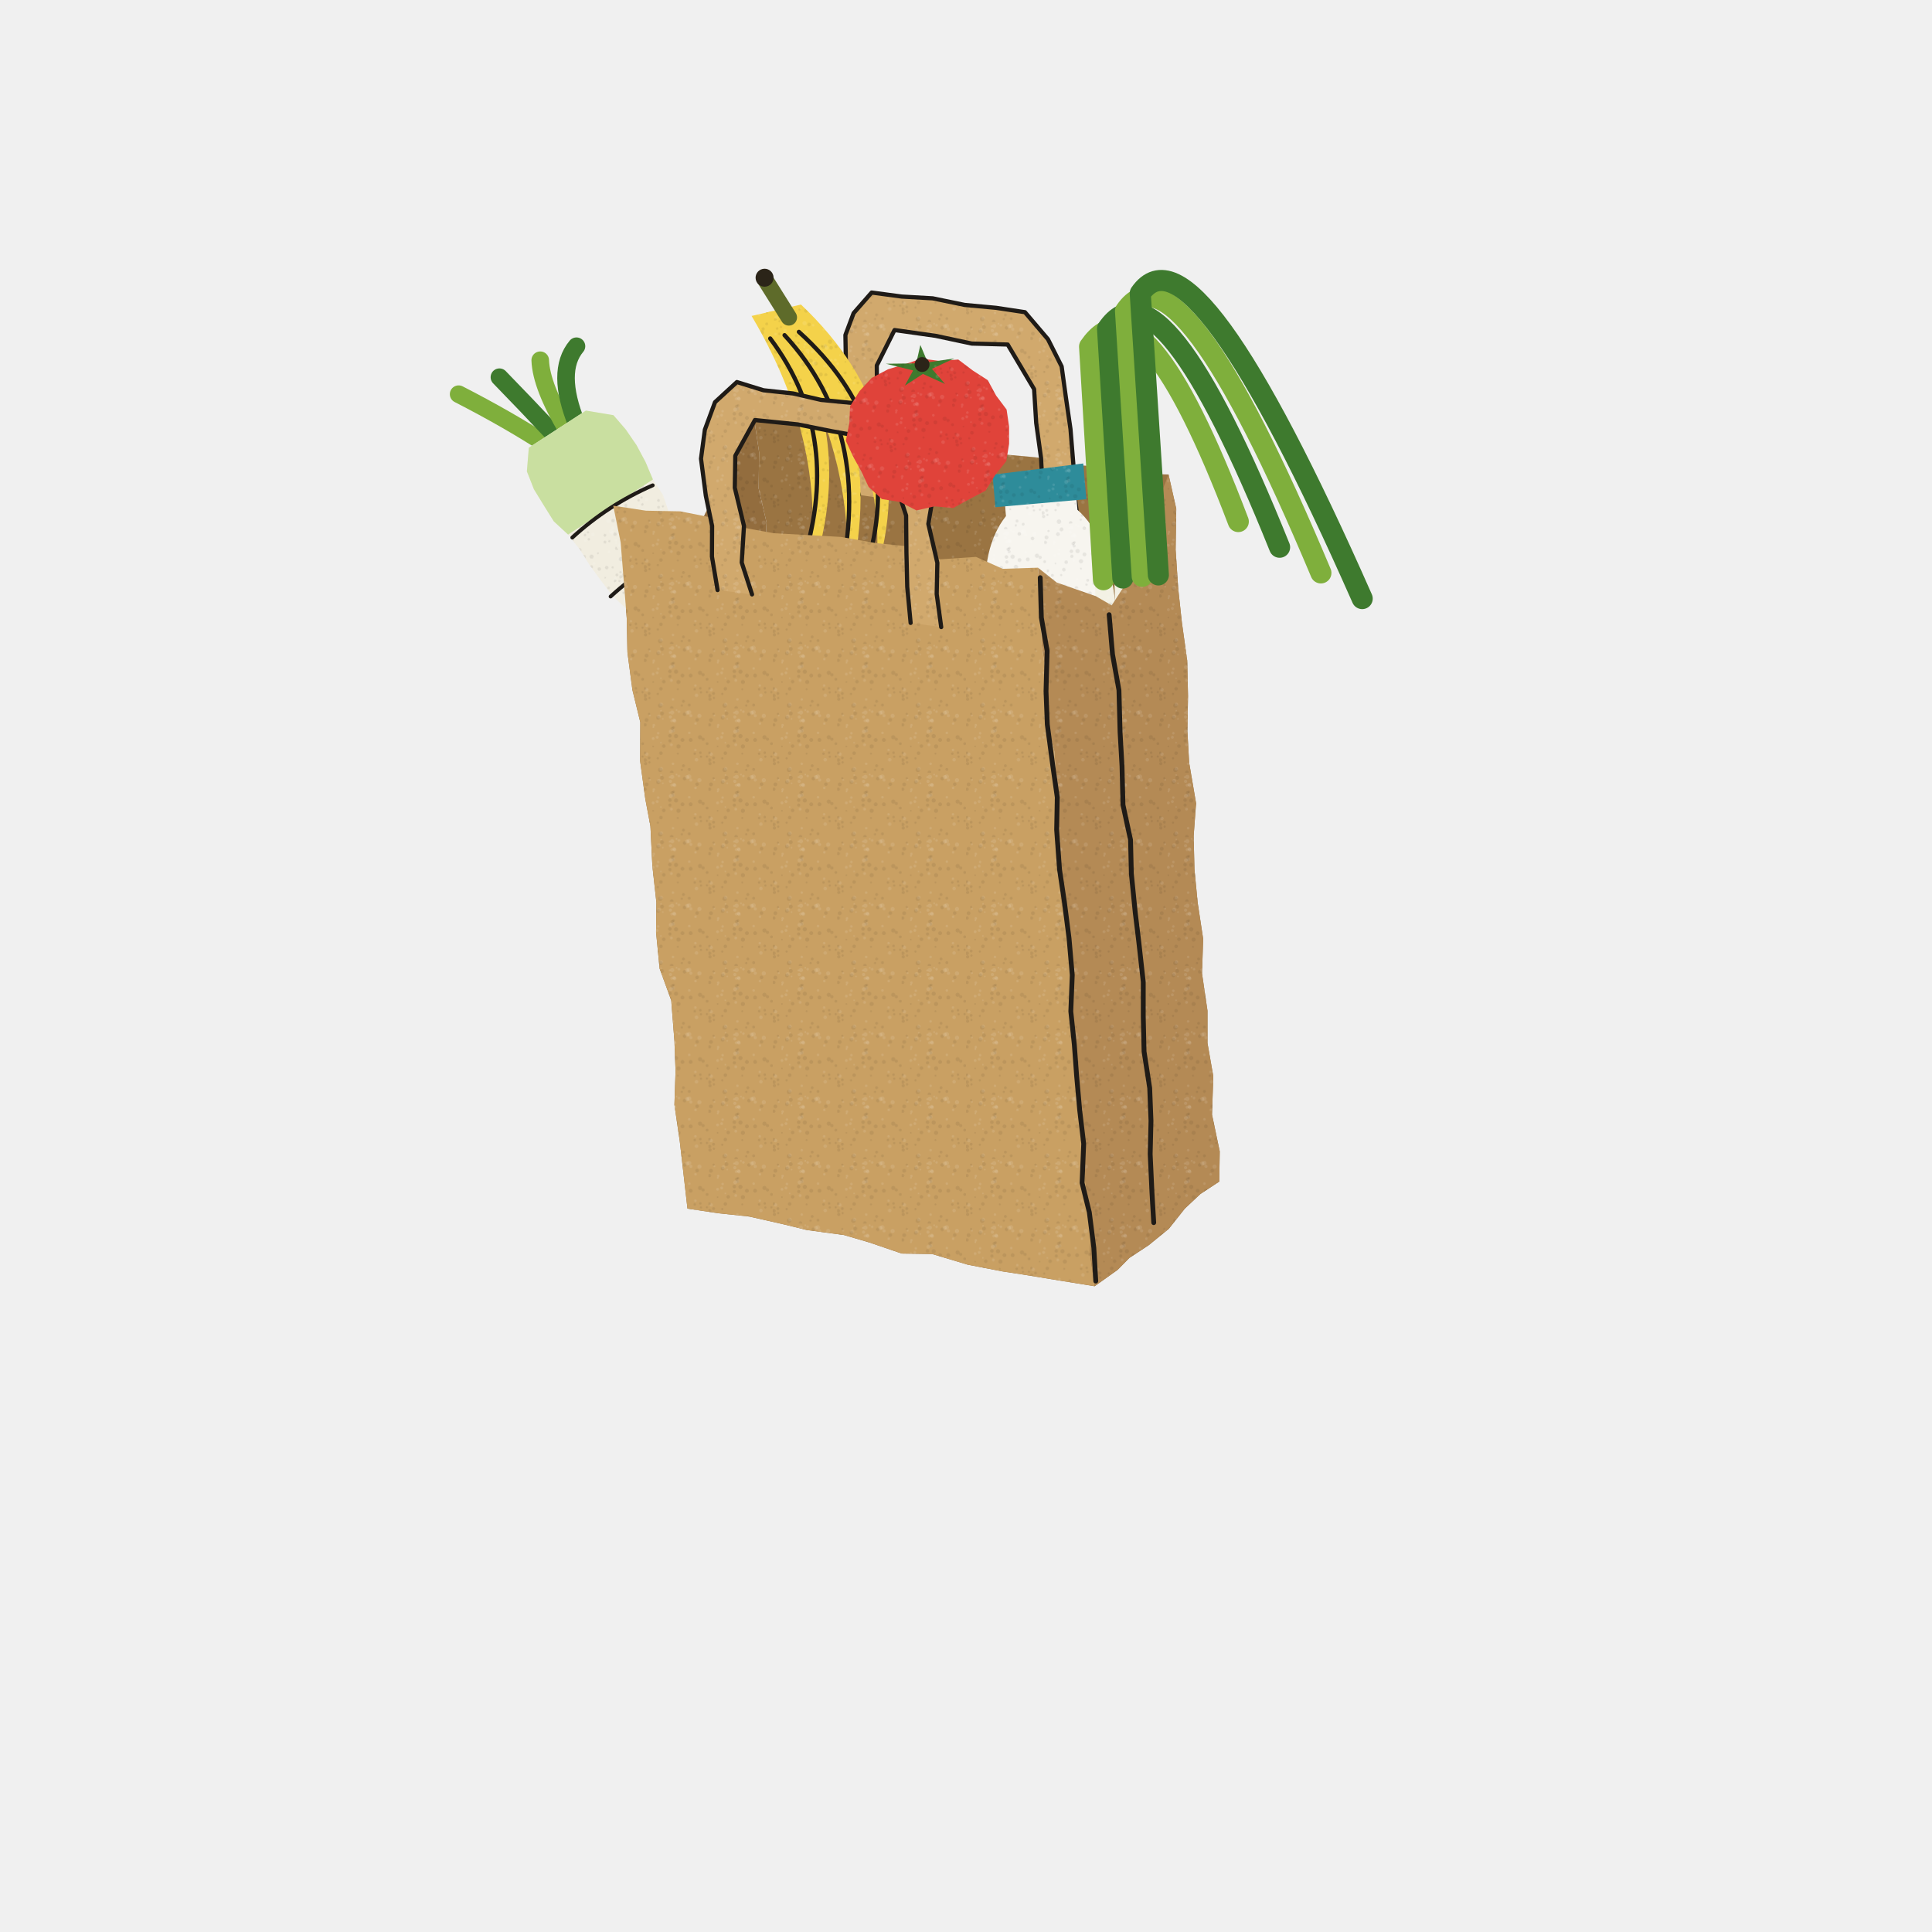
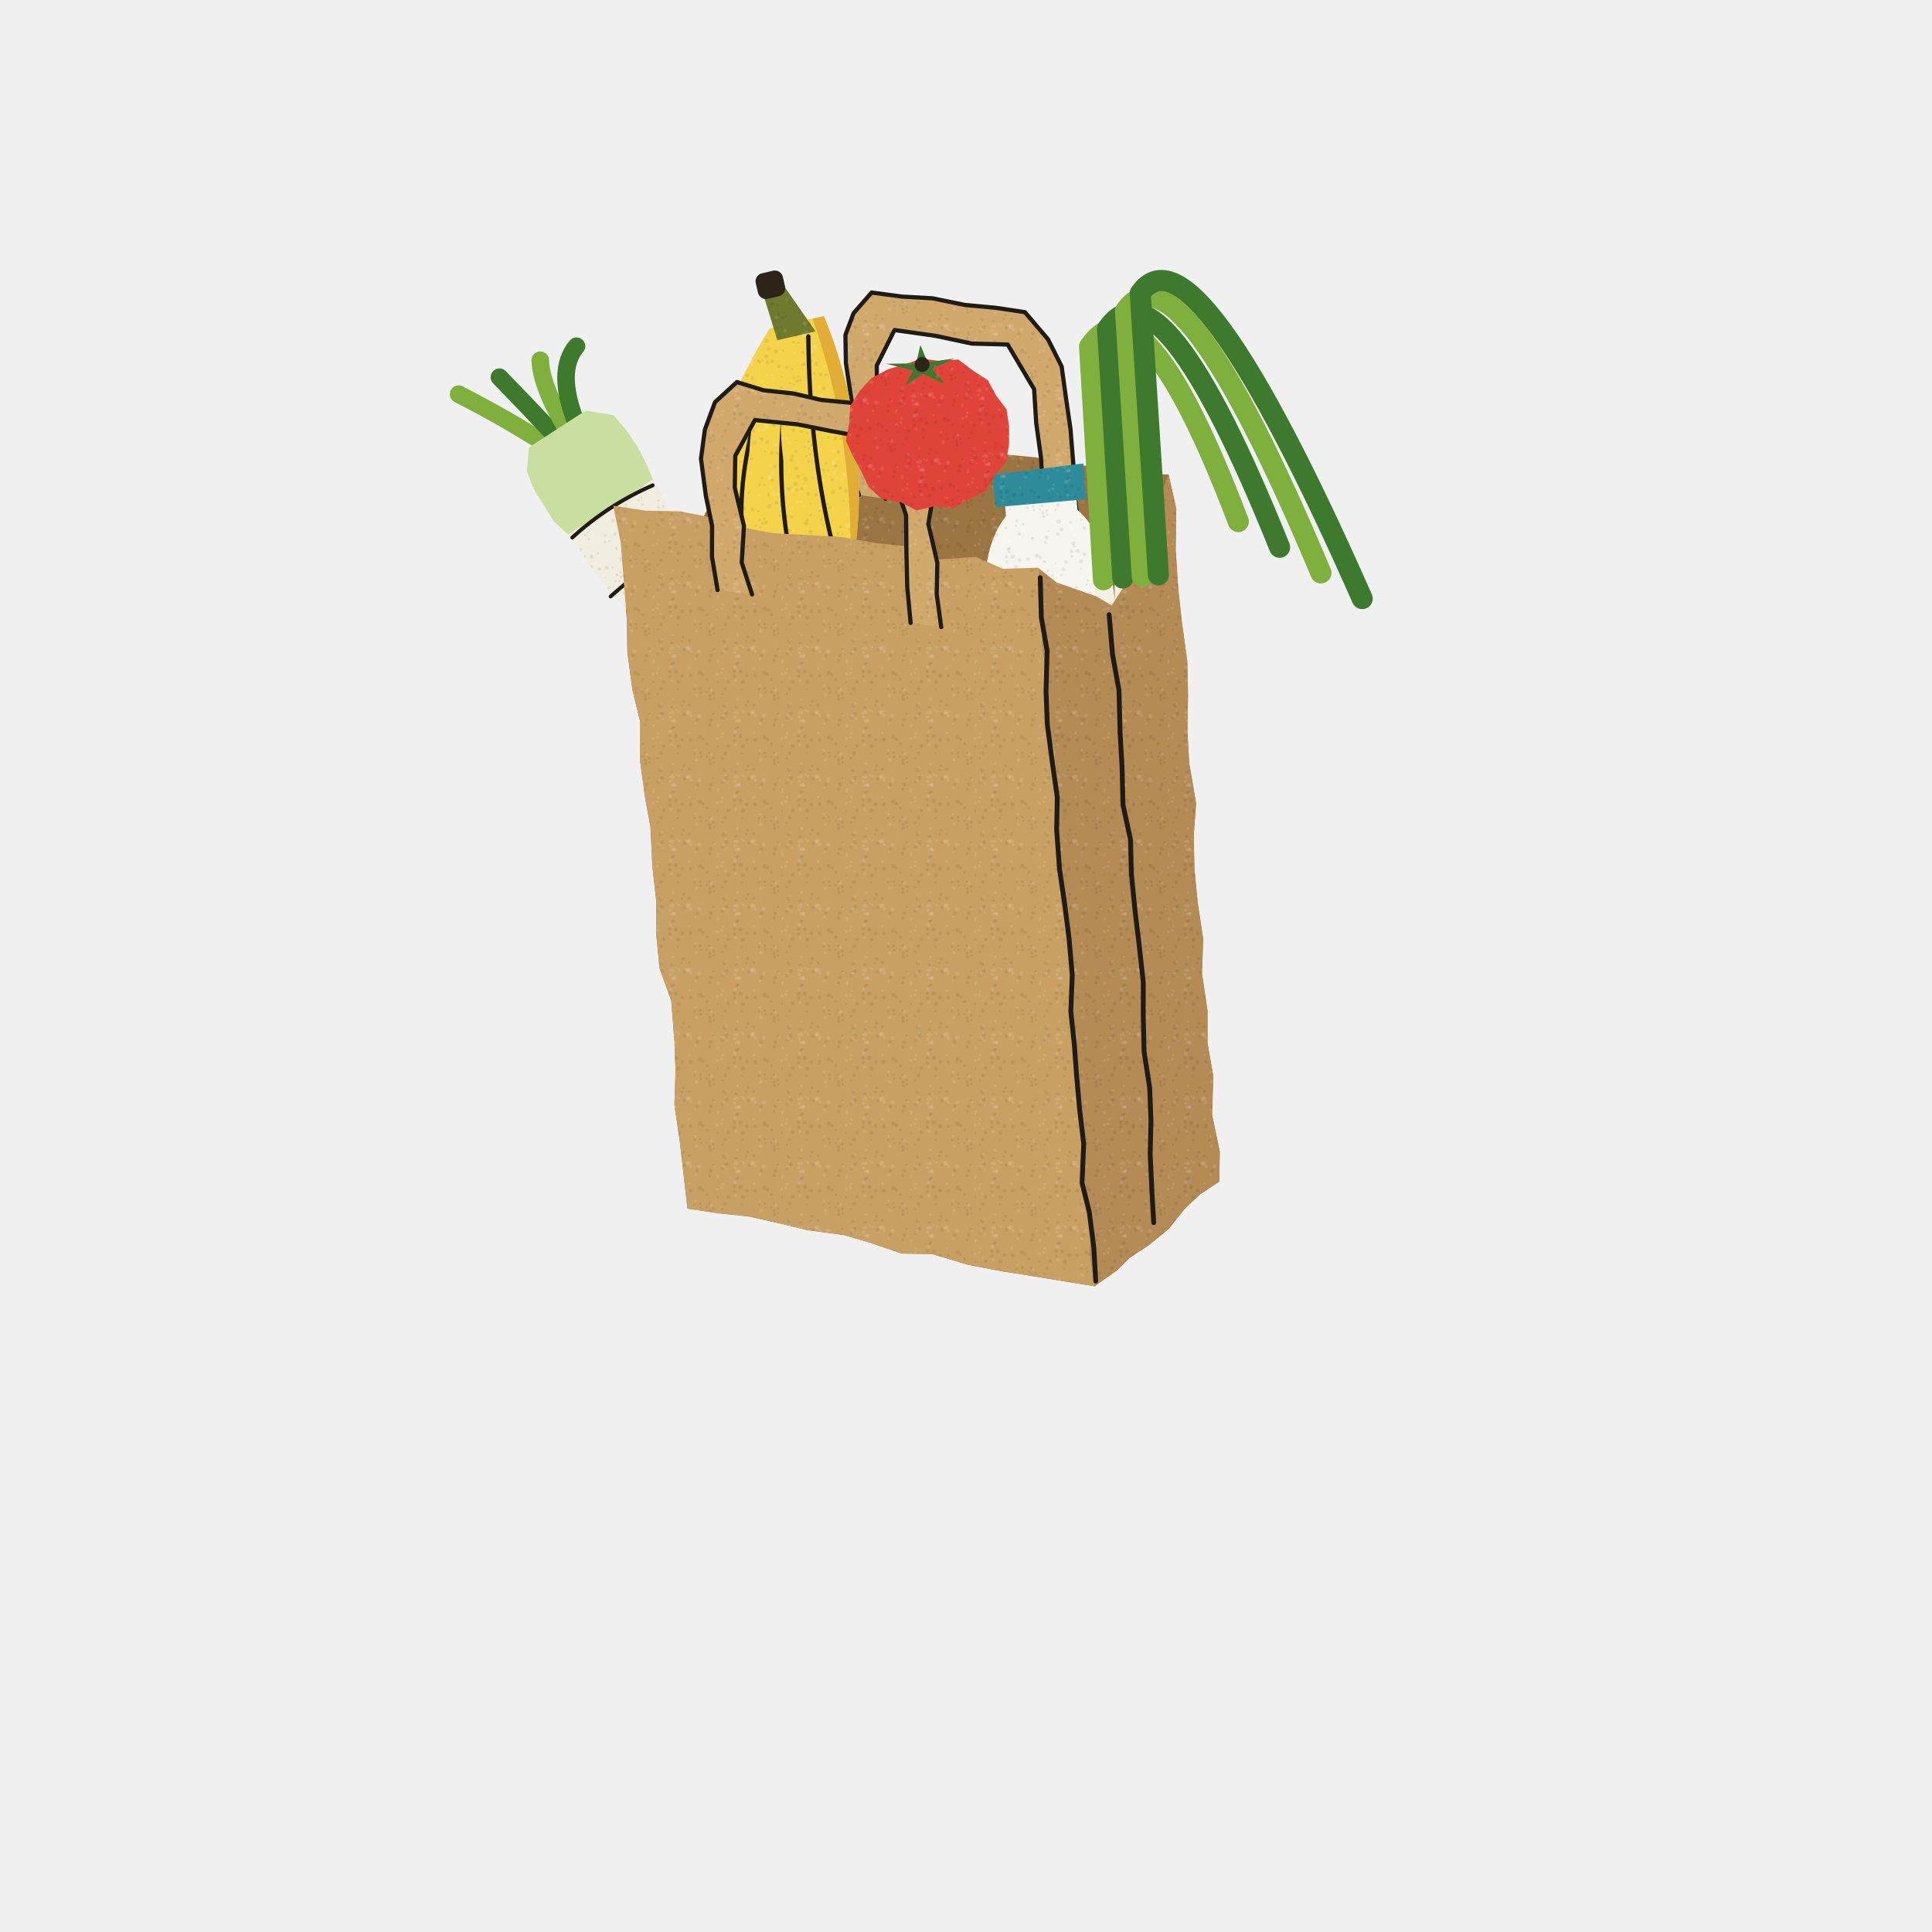
<svg xmlns="http://www.w3.org/2000/svg" width="1200" height="1200" viewBox="0 0 1200 1200">
  <defs>
    <pattern id="grain" width="40" height="40" patternUnits="userSpaceOnUse">
      <circle cx="23.5" cy="38.2" r="0.7" fill="#000" opacity="0.07" />
      <circle cx="28" cy="2.4" r="1.4" fill="#fff" opacity="0.1" />
      <circle cx="39.2" cy="21.9" r="0.9" fill="#000" opacity="0.07" />
      <circle cx="11.7" cy="6.5" r="0.5" fill="#fff" opacity="0.1" />
      <circle cx="33" cy="7.1" r="1.1" fill="#000" opacity="0.07" />
      <circle cx="16.1" cy="20.1" r="1" fill="#000" opacity="0.07" />
      <circle cx="29" cy="19.6" r="1.2" fill="#000" opacity="0.07" />
      <circle cx="24.5" cy="35.6" r="0.9" fill="#000" opacity="0.07" />
      <circle cx="10.7" cy="37.5" r="1.1" fill="#fff" opacity="0.1" />
      <circle cx="21.4" cy="23.6" r="1.3" fill="#000" opacity="0.07" />
      <circle cx="17.2" cy="39.7" r="1.1" fill="#000" opacity="0.07" />
      <circle cx="32" cy="9.4" r="0.8" fill="#fff" opacity="0.1" />
      <circle cx="0.7" cy="32.1" r="1.1" fill="#000" opacity="0.07" />
      <circle cx="1.7" cy="28.4" r="1.1" fill="#fff" opacity="0.1" />
      <circle cx="21.7" cy="2" r="0.8" fill="#fff" opacity="0.1" />
      <circle cx="39.1" cy="29.9" r="0.7" fill="#000" opacity="0.07" />
      <circle cx="3.7" cy="4.4" r="0.6" fill="#fff" opacity="0.1" />
      <circle cx="1" cy="34.3" r="1" fill="#000" opacity="0.07" />
      <circle cx="5.7" cy="23.6" r="0.5" fill="#000" opacity="0.07" />
      <circle cx="34.4" cy="4.6" r="1.3" fill="#fff" opacity="0.1" />
      <circle cx="12.3" cy="23.4" r="1.1" fill="#000" opacity="0.07" />
      <circle cx="23.9" cy="19.6" r="1.2" fill="#000" opacity="0.07" />
      <circle cx="10.5" cy="27.8" r="1.1" fill="#000" opacity="0.07" />
      <circle cx="1.6" cy="7.2" r="1.2" fill="#000" opacity="0.07" />
      <circle cx="26.8" cy="2.7" r="1.3" fill="#fff" opacity="0.1" />
      <circle cx="15.9" cy="2.7" r="0.6" fill="#fff" opacity="0.1" />
      <circle cx="34.8" cy="17.9" r="1.3" fill="#000" opacity="0.07" />
      <circle cx="0.7" cy="10.2" r="1" fill="#000" opacity="0.07" />
      <circle cx="29.1" cy="4.5" r="1" fill="#fff" opacity="0.1" />
      <circle cx="5.8" cy="11.6" r="0.6" fill="#fff" opacity="0.1" />
      <circle cx="21" cy="28.1" r="0.6" fill="#000" opacity="0.07" />
      <circle cx="3.2" cy="30.7" r="0.9" fill="#000" opacity="0.07" />
      <circle cx="28.1" cy="15.2" r="0.8" fill="#fff" opacity="0.1" />
      <circle cx="10.1" cy="38.2" r="1.4" fill="#000" opacity="0.07" />
      <circle cx="8.8" cy="15.4" r="0.8" fill="#fff" opacity="0.1" />
      <circle cx="17.5" cy="2.5" r="1.3" fill="#fff" opacity="0.1" />
      <circle cx="18" cy="13.9" r="1" fill="#000" opacity="0.07" />
      <circle cx="3.2" cy="3.4" r="0.7" fill="#000" opacity="0.07" />
      <circle cx="9.3" cy="5" r="1.2" fill="#fff" opacity="0.1" />
      <circle cx="18.1" cy="13.8" r="1.1" fill="#fff" opacity="0.1" />
      <circle cx="17" cy="22.6" r="0.9" fill="#fff" opacity="0.1" />
      <circle cx="17.3" cy="7.7" r="0.9" fill="#fff" opacity="0.1" />
      <circle cx="31.5" cy="28.1" r="0.8" fill="#000" opacity="0.07" />
      <circle cx="31.9" cy="25.8" r="0.8" fill="#fff" opacity="0.1" />
      <circle cx="10.6" cy="1.4" r="0.5" fill="#fff" opacity="0.1" />
      <circle cx="36.7" cy="19.1" r="1" fill="#000" opacity="0.07" />
      <circle cx="32.6" cy="31.9" r="1.1" fill="#fff" opacity="0.1" />
      <circle cx="20.2" cy="1.1" r="0.6" fill="#fff" opacity="0.1" />
      <circle cx="5.7" cy="18.7" r="0.9" fill="#fff" opacity="0.1" />
      <circle cx="17.5" cy="12.4" r="1" fill="#000" opacity="0.07" />
      <circle cx="8.2" cy="17.9" r="0.9" fill="#fff" opacity="0.1" />
      <circle cx="35.4" cy="30" r="0.7" fill="#000" opacity="0.07" />
      <circle cx="18.4" cy="11.8" r="0.8" fill="#000" opacity="0.07" />
      <circle cx="35" cy="27.5" r="0.8" fill="#000" opacity="0.07" />
      <circle cx="16.1" cy="17" r="1.1" fill="#000" opacity="0.07" />
      <circle cx="19.9" cy="17.2" r="1.3" fill="#000" opacity="0.07" />
      <circle cx="8.8" cy="5.8" r="1.2" fill="#000" opacity="0.07" />
      <circle cx="18.7" cy="7.3" r="1.1" fill="#fff" opacity="0.1" />
      <circle cx="25.2" cy="3.6" r="1.1" fill="#000" opacity="0.07" />
      <circle cx="16.6" cy="14.4" r="1.2" fill="#fff" opacity="0.1" />
      <circle cx="10.5" cy="21.3" r="0.5" fill="#fff" opacity="0.1" />
      <circle cx="3.4" cy="33.5" r="0.7" fill="#000" opacity="0.07" />
      <circle cx="18" cy="34.4" r="0.8" fill="#fff" opacity="0.1" />
      <circle cx="0.6" cy="27.7" r="0.9" fill="#000" opacity="0.07" />
      <circle cx="6.1" cy="10.4" r="0.8" fill="#fff" opacity="0.1" />
      <circle cx="11.2" cy="3.1" r="1.2" fill="#000" opacity="0.07" />
      <circle cx="19" cy="7.8" r="1.1" fill="#fff" opacity="0.1" />
      <circle cx="28.1" cy="37.9" r="0.9" fill="#000" opacity="0.07" />
      <circle cx="8.6" cy="31" r="0.7" fill="#000" opacity="0.07" />
      <circle cx="16.4" cy="5.3" r="1" fill="#fff" opacity="0.1" />
    </pattern>
  </defs>
  <polygon points="757.3,733.9 757.6,715.1 752.8,692.3 753.6,668.5 750,647.9 750,627.8 746.6,604.7 747.3,583.1 743.9,560.7 741.9,540 741.4,519.3 742.9,498.9 738.6,473.7 737.5,453.9 737.9,432.3 737.4,410.3 734.1,386.7 731.8,365.5 730.2,341.4 730.6,316 725.8,294.7 707.1,294.3 685.9,290 667.3,288.8 643.9,284.1 623.2,282.2 608.4,278.5 583.5,276.8 566.7,274.4 547.4,270.5 526.3,267.2 506.2,266.4 488.1,261.8 468.3,259.3 471.5,281 471.2,303.4 476.1,324.5 475,347.9 478.2,370.4 479.1,389.7 480.4,411.7 483.8,432.1 487.6,457 489.2,476.2 490.4,500.5 491.8,518.3 494.5,539.9 496.6,564.5 498.5,584.1 501.6,605.2 504.7,623.1 504.4,643.8 505.7,665.6 510.5,687 528.3,691.6 545.6,695.2 561.9,697.2 583.4,701.7 602.6,705.5 621.6,705.5 641.4,710.5 660.4,717.9 680.5,717.3 699.7,722.3 717.5,727.4 739.8,729.7" fill="#9a7442" />
  <polygon points="757.3,733.9 757.6,715.1 752.8,692.3 753.6,668.5 750,647.9 750,627.8 746.6,604.7 747.3,583.1 743.9,560.7 741.9,540 741.4,519.3 742.9,498.9 738.6,473.7 737.5,453.9 737.9,432.3 737.4,410.3 734.1,386.7 731.8,365.5 730.2,341.4 730.6,316 725.8,294.7 707.1,294.3 685.9,290 667.3,288.8 643.9,284.1 623.2,282.2 608.4,278.5 583.5,276.8 566.7,274.4 547.4,270.5 526.3,267.2 506.2,266.4 488.1,261.8 468.3,259.3 471.5,281 471.2,303.4 476.1,324.5 475,347.9 478.2,370.4 479.1,389.7 480.4,411.7 483.8,432.1 487.6,457 489.2,476.2 490.4,500.5 491.8,518.3 494.5,539.9 496.6,564.5 498.5,584.1 501.6,605.2 504.7,623.1 504.4,643.8 505.7,665.6 510.5,687 528.3,691.6 545.6,695.2 561.9,697.2 583.4,701.7 602.6,705.5 621.6,705.5 641.4,710.5 660.4,717.9 680.5,717.3 699.7,722.3 717.5,727.4 739.8,729.7" fill="url(#grain)" />
  <polygon points="670.3,329.3 667.7,309.7 666.8,289.8 664.9,266.5 662,246.5 659.4,227.6 650.9,210.7 636.6,193.9 618.7,191.2 599.2,189.4 579.3,185.3 560.1,184.2 541.4,181.7 530.2,194.5 525.1,208.1 525.4,225.6 529,249.1 529.4,269.6 527.5,289.9 533.5,307.4 549.9,309.8 551,291.2 546,271.2 544.7,246 544.6,227 555.6,205 581.1,208.6 603.6,213.4 625.9,214 642.3,241.7 643.6,262.7 646.6,284.4 647.7,304.7 651.4,327.3" fill="#d1a96d" />
  <polygon points="670.3,329.3 667.7,309.7 666.8,289.8 664.9,266.5 662,246.5 659.4,227.6 650.9,210.7 636.6,193.9 618.7,191.2 599.2,189.4 579.3,185.3 560.1,184.2 541.4,181.7 530.2,194.5 525.1,208.1 525.4,225.6 529,249.1 529.4,269.6 527.5,289.9 533.5,307.4 549.9,309.8 551,291.2 546,271.2 544.7,246 544.6,227 555.6,205 581.1,208.6 603.6,213.4 625.9,214 642.3,241.7 643.6,262.7 646.6,284.4 647.7,304.7 651.4,327.3" fill="url(#grain)" />
  <polyline points="670.3,329.3 667.7,309.7 666.8,289.8 664.9,266.5 662,246.5 659.4,227.6 650.9,210.7 636.6,193.9 618.7,191.2 599.2,189.4 579.3,185.3 560.1,184.2 541.4,181.7 530.2,194.5 525.1,208.1 525.4,225.6 529,249.1 529.4,269.6 527.5,289.9 533.5,307.4" fill="none" stroke="#1f1b17" stroke-width="2.6" stroke-linecap="round" stroke-linejoin="round" />
  <polyline points="549.9,309.8 551,291.2 546,271.2 544.7,246 544.6,227 555.6,205 581.1,208.6 603.6,213.4 625.9,214 642.3,241.7 643.6,262.7 646.6,284.4 647.7,304.7 651.4,327.3" fill="none" stroke="#1f1b17" stroke-width="2.6" stroke-linecap="round" stroke-linejoin="round" />
  <polygon points="427,750.7 439.4,740.2 451.5,731.2 464.7,724.2 476.9,714.8 485.4,701.8 494.4,696.3 510.5,687 505.7,665.6 504.4,643.8 504.7,623.1 501.6,605.2 498.5,584.1 496.6,564.5 494.5,539.9 491.8,518.3 490.4,500.5 489.2,476.2 487.6,457 483.8,432.1 480.4,411.7 479.1,389.7 478.2,370.4 475,347.9 476.1,324.5 471.2,303.4 471.5,281 468.3,259.3 456.8,280.5 449.5,297.9 438.2,318.5 429.6,337.3 419.5,332.2 407.2,325 395.4,319.6 380.9,314.1 385.5,336.9 387.2,357.9 389.3,384.3 389.7,405.1 392.8,428.5 397.7,448.6 397.6,472.7 400.8,496.2 404,513.2 405.2,537.9 407.7,560.5 407.5,579.1 409.7,601.6 416.9,621.3 418.9,646.5 419.6,665.2 418.9,686.2 422.2,708.7 424.5,728.8" fill="#936d3e" />
  <polygon points="427,750.7 439.4,740.2 451.5,731.2 464.7,724.2 476.9,714.8 485.4,701.8 494.4,696.3 510.5,687 505.7,665.6 504.4,643.8 504.7,623.1 501.6,605.2 498.5,584.1 496.6,564.5 494.5,539.9 491.8,518.3 490.4,500.5 489.2,476.2 487.6,457 483.8,432.1 480.4,411.7 479.1,389.7 478.2,370.4 475,347.9 476.1,324.5 471.2,303.4 471.5,281 468.3,259.3 456.8,280.5 449.5,297.9 438.2,318.5 429.6,337.3 419.5,332.2 407.2,325 395.4,319.6 380.9,314.1 385.5,336.9 387.2,357.9 389.3,384.3 389.7,405.1 392.8,428.5 397.7,448.6 397.6,472.7 400.8,496.2 404,513.2 405.2,537.9 407.7,560.5 407.5,579.1 409.7,601.6 416.9,621.3 418.9,646.5 419.6,665.2 418.9,686.2 422.2,708.7 424.5,728.8" fill="url(#grain)" />
  <polygon points="679.9,798.9 694.2,788.7 701.5,781.3 713.5,773.4 726,763.2 735.9,750.7 745.6,741.6 757.3,733.9 739.8,729.7 717.5,727.4 699.7,722.3 680.5,717.3 660.4,717.9 641.4,710.5 621.6,705.5 602.6,705.5 583.4,701.7 561.9,697.2 545.6,695.2 528.3,691.6 510.5,687 494.4,696.3 485.4,701.8 476.9,714.8 464.7,724.2 451.5,731.2 439.4,740.2 427,750.7 446.4,753.6 465.3,755.6 486.5,760.4 501.2,764 524.2,767.1 539.9,771.7 560.1,778.6 579,778.9 601,785.5 622.7,789.7 637.6,792 658.3,795.4" fill="#86623a" />
  <polygon points="679.9,798.9 694.2,788.7 701.5,781.3 713.5,773.4 726,763.2 735.9,750.7 745.6,741.6 757.3,733.9 739.8,729.7 717.5,727.4 699.7,722.3 680.5,717.3 660.4,717.9 641.4,710.5 621.6,705.5 602.6,705.5 583.4,701.7 561.9,697.2 545.6,695.2 528.3,691.6 510.5,687 494.4,696.3 485.4,701.8 476.9,714.8 464.7,724.2 451.5,731.2 439.4,740.2 427,750.7 446.4,753.6 465.3,755.6 486.5,760.4 501.2,764 524.2,767.1 539.9,771.7 560.1,778.6 579,778.9 601,785.5 622.7,789.7 637.6,792 658.3,795.4" fill="url(#grain)" />
  <g transform="translate(654.8 407.4) rotate(-5) scale(1.013) translate(0 0)">
    <path d="M -39 98 Q -39 110 -27 110 L 27 110 Q 39 110 39 98 L 39 -34 Q 39 -70 22 -88 L 22 -98 L -22 -98 L -22 -88 Q -39 -70 -39 -34 Z" fill="#f7f5ef" />
    <path d="M -39 98 Q -39 110 -27 110 L 27 110 Q 39 110 39 98 L 39 -34 Q 39 -70 22 -88 L 22 -98 L -22 -98 L -22 -88 Q -39 -70 -39 -34 Z" fill="url(#grain)" />
    <path d="M 23 -30 L 23 96" stroke="#e4e0d4" stroke-width="12" stroke-linecap="round" />
    <polygon points="-28,-114 28,-116 28,-94 -28,-94" fill="#2e8c9a" />
    <polygon points="-28,-114 28,-116 28,-94 -28,-94" fill="url(#grain)" />
  </g>
  <g transform="translate(709.6 475.2) rotate(-5) scale(1.0068) translate(0 0)">
    <path d="M -21 0 Q -23 -60 -19 -120 L -9 -120 Q -5 -60 -7 0 Q -14 12 -21 0 Z" fill="#f3f1e4" />
    <path d="M -21 0 Q -23 -60 -19 -120 L -9 -120 Q -5 -60 -7 0 Q -14 12 -21 0 Z" fill="url(#grain)" />
    <path d="M -18 6 l -4 12 M -14 8 l 0 14 M -10 6 l 5 11" stroke="#e4e0d4" stroke-width="2" stroke-linecap="round" />
    <path d="M -9 0 Q -11 -60 -7 -120 L 3 -120 Q 7 -60 5 0 Q -2 12 -9 0 Z" fill="#f3f1e4" />
    <path d="M -9 0 Q -11 -60 -7 -120 L 3 -120 Q 7 -60 5 0 Q -2 12 -9 0 Z" fill="url(#grain)" />
    <path d="M -6 6 l -4 12 M -2 8 l 0 14 M 2 6 l 5 11" stroke="#e4e0d4" stroke-width="2" stroke-linecap="round" />
    <path d="M 3 0 Q 1 -60 5 -120 L 15 -120 Q 19 -60 17 0 Q 10 12 3 0 Z" fill="#f3f1e4" />
    <path d="M 3 0 Q 1 -60 5 -120 L 15 -120 Q 19 -60 17 0 Q 10 12 3 0 Z" fill="url(#grain)" />
    <path d="M 6 6 l -4 12 M 10 8 l 0 14 M 14 6 l 5 11" stroke="#e4e0d4" stroke-width="2" stroke-linecap="round" />
    <path d="M 13 0 Q 11 -60 15 -120 L 25 -120 Q 29 -60 27 0 Q 20 12 13 0 Z" fill="#f3f1e4" />
    <path d="M 13 0 Q 11 -60 15 -120 L 25 -120 Q 29 -60 27 0 Q 20 12 13 0 Z" fill="url(#grain)" />
    <path d="M 16 6 l -4 12 M 20 8 l 0 14 M 24 6 l 5 11" stroke="#e4e0d4" stroke-width="2" stroke-linecap="round" />
  </g>
  <g transform="translate(474.5 462.5) rotate(-123) scale(0.9925) translate(-24 -170)">
    <path d="M 256 158 q 26 -11.6 56 -28.8" fill="none" stroke="#7faf3c" stroke-width="11" stroke-linecap="round" />
    <path d="M 256 166 q 29 -5.2 51 -9.6" fill="none" stroke="#3e7a2e" stroke-width="11" stroke-linecap="round" />
    <path d="M 256 174 q 32 1.2 46 9.6" fill="none" stroke="#7faf3c" stroke-width="11" stroke-linecap="round" />
    <path d="M 256 181 q 35 6.8 41 26.4" fill="none" stroke="#3e7a2e" stroke-width="11" stroke-linecap="round" />
    <polygon points="24,168.8 35.8,161.4 47.6,158.5 59.4,155.8 71.2,152.1 83,151.6 94.8,149.8 106.6,147.6 118.4,147.2 130.2,144.5 142,144.1 153.8,141.2 165.6,140.4 177.4,139.7 189.2,139.9 201,138.8 212.8,135.8 224.6,136 236.4,136.3 248.2,138.7 260,147.8 260,190.4 248.2,203.3 236.4,204.9 224.6,205.2 212.8,204.2 201,202.1 189.2,202.1 177.4,199 165.6,199.1 153.8,197.1 142,197.2 130.2,194.1 118.4,194.7 106.6,191.1 94.8,189.4 83,187.7 71.2,187.4 59.4,184.3 47.6,182 35.8,178.6 24,169.1" fill="#f1ede0" />
    <polygon points="24,168.8 35.8,161.4 47.6,158.5 59.4,155.8 71.2,152.1 83,151.6 94.8,149.8 106.6,147.6 118.4,147.2 130.2,144.5 142,144.1 153.8,141.2 165.6,140.4 177.4,139.7 189.2,139.9 201,138.8 212.8,135.8 224.6,136 236.4,136.3 248.2,138.7 260,147.8 260,190.4 248.2,203.3 236.4,204.9 224.6,205.2 212.8,204.2 201,202.1 189.2,202.1 177.4,199 165.6,199.1 153.8,197.1 142,197.2 130.2,194.1 118.4,194.7 106.6,191.1 94.8,189.4 83,187.7 71.2,187.4 59.4,184.3 47.6,182 35.8,178.6 24,169.1" fill="url(#grain)" />
    <polygon points="201,138.8 212.8,135.8 224.6,136 236.4,136.3 248.2,138.7 260,147.8 260,190.4 248.2,203.3 236.4,204.9 224.6,205.2 212.8,204.2 201,202.1" fill="#c9dfa0" />
    <path d="M 110 146.8 q 5 23.2 0 46.4" fill="none" stroke="#1f1b17" stroke-width="2.4" stroke-linecap="round" />
    <path d="M 154 140 q 5 30 0 60" fill="none" stroke="#1f1b17" stroke-width="2.4" stroke-linecap="round" />
    <path d="M 198 140 q 5 30 0 60" fill="none" stroke="#1f1b17" stroke-width="2.4" stroke-linecap="round" />
    <path d="M 144 156 l 7 3" stroke="#1f1b17" stroke-width="2.4" stroke-linecap="round" />
  </g>
  <g transform="translate(512.2 275.4) rotate(-103) scale(1.0155) translate(-120 -120)">
-     <path d="M 206 107 Q 120 146 34 88 Q 112 124 206 94 Z" fill="#f4d24a" />
-     <path d="M 206 107 Q 120 146 34 88 Q 112 124 206 94 Z" fill="url(#grain)" />
-     <path d="M 190 102 Q 120 133 48 88" fill="none" stroke="#1f1b17" stroke-width="2.6" stroke-linecap="round" />
-     <circle cx="36" cy="88" r="4.5" fill="#2b2418" />
-     <path d="M 206 116 Q 120 164 22 110 Q 112 142 206 103 Z" fill="#f4d24a" />
-     <path d="M 206 116 Q 120 164 22 110 Q 112 142 206 103 Z" fill="url(#grain)" />
-     <path d="M 190 111 Q 120 151 36 110" fill="none" stroke="#1f1b17" stroke-width="2.6" stroke-linecap="round" />
-     <circle cx="24" cy="110" r="4.5" fill="#2b2418" />
-     <path d="M 206 125 Q 120 182 34 132 Q 112 160 206 112 Z" fill="#f4d24a" />
-     <path d="M 206 125 Q 120 182 34 132 Q 112 160 206 112 Z" fill="url(#grain)" />
-     <path d="M 190 120 Q 120 169 48 132" fill="none" stroke="#1f1b17" stroke-width="2.6" stroke-linecap="round" />
-     <circle cx="36" cy="132" r="4.5" fill="#2b2418" />
-     <path d="M 200 116 l 26 -9" stroke="#5e6b2a" stroke-width="10" stroke-linecap="round" />
-     <circle cx="227" cy="107" r="5.5" fill="#2b2418" />
+     <path d="M 196 103 Q 112 19 36 53 Q 28 58 34 62 Q 112 97 196 121 Z" fill="#f4d24a" />
+     <path d="M 196 103 Q 112 19 36 53 Q 28 58 34 62 Q 112 97 196 121 Z" fill="url(#grain)" />
+     <path d="M 196 121 Q 112 97 34 62 Q 118 85 196 114 Z" fill="#e1ad35" />
+     <path d="M 186 109 Q 114 55 52 57" fill="none" stroke="#1f1b17" stroke-width="2.6" stroke-linecap="round" />
+     <ellipse cx="37" cy="55" rx="6" ry="5" fill="#2b2418" />
+     <path d="M 196 111 Q 112 46 24 80 Q 16 85 22 89 Q 112 124 196 129 Z" fill="#f4d24a" />
+     <path d="M 196 111 Q 112 46 24 80 Q 16 85 22 89 Q 112 124 196 129 Z" fill="url(#grain)" />
+     <path d="M 196 129 Q 112 124 22 89 Q 118 112 196 122 Z" fill="#e1ad35" />
+     <path d="M 186 117 Q 114 82 40 84" fill="none" stroke="#1f1b17" stroke-width="2.6" stroke-linecap="round" />
+     <ellipse cx="25" cy="82" rx="6" ry="5" fill="#2b2418" />
+     <path d="M 196 119 Q 112 73 36 107 Q 28 112 34 116 Q 112 151 196 137 Z" fill="#f4d24a" />
+     <path d="M 196 119 Q 112 73 36 107 Q 28 112 34 116 Q 112 151 196 137 Z" fill="url(#grain)" />
+     <path d="M 196 137 Q 112 151 34 116 Q 118 139 196 130 Z" fill="#e1ad35" />
+     <path d="M 186 125 Q 114 109 52 111" fill="none" stroke="#1f1b17" stroke-width="2.6" stroke-linecap="round" />
+     <ellipse cx="37" cy="109" rx="6" ry="5" fill="#2b2418" />
+     <path d="M 188 106 L 216 104 L 218 118 L 188 130 Z" fill="#6f7a2e" />
+     <path d="M 188 106 L 216 104 L 218 118 L 188 130 Z" fill="url(#grain)" />
+     <rect x="214" y="101" width="16" height="17" rx="5" fill="#2b2418" />
  </g>
  <polygon points="679.9,798.9 658.3,795.4 637.6,792 622.7,789.7 601,785.5 579,778.9 560.1,778.6 539.9,771.7 524.2,767.1 501.2,764 486.5,760.4 465.3,755.6 446.4,753.6 427,750.7 424.5,728.8 422.2,708.7 418.9,686.2 419.6,665.2 418.9,646.5 416.9,621.3 409.7,601.6 407.5,579.1 407.7,560.5 405.2,537.9 404,513.2 400.8,496.2 397.6,472.7 397.7,448.6 392.8,428.5 389.7,405.1 389.3,384.3 387.2,357.9 385.5,336.9 380.9,314.1 401.2,317.2 422.5,317.6 440.2,321.1 461.5,327.7 480.5,331.2 501.2,332.3 522.3,333.5 544.5,337.4 563.8,339.3 584,347.4 606.2,345.9 622.8,353.3 644.7,352.6 646.8,375.2 647,400.7 650.5,423.8 649.2,445 655,467.1 656.2,491.3 655.2,513 659.6,538.7 658.9,558.1 663.5,582.7 664.7,601.6 665.1,628.2 668.1,650.3 669.4,669.5 670.9,692.3 672.2,712.7 674.4,735.3 678.1,759.9 676.9,777.8" fill="#c9a063" />
  <polygon points="679.9,798.9 658.3,795.4 637.6,792 622.7,789.7 601,785.5 579,778.9 560.1,778.6 539.9,771.7 524.2,767.1 501.2,764 486.5,760.4 465.3,755.6 446.4,753.6 427,750.7 424.5,728.8 422.2,708.7 418.9,686.2 419.6,665.2 418.9,646.5 416.9,621.3 409.7,601.6 407.5,579.1 407.7,560.5 405.2,537.9 404,513.2 400.8,496.2 397.6,472.7 397.7,448.6 392.8,428.5 389.7,405.1 389.3,384.3 387.2,357.9 385.5,336.9 380.9,314.1 401.2,317.2 422.5,317.6 440.2,321.1 461.5,327.7 480.5,331.2 501.2,332.3 522.3,333.5 544.5,337.4 563.8,339.3 584,347.4 606.2,345.9 622.8,353.3 644.7,352.6 646.8,375.2 647,400.7 650.5,423.8 649.2,445 655,467.1 656.2,491.3 655.2,513 659.6,538.7 658.9,558.1 663.5,582.7 664.7,601.6 665.1,628.2 668.1,650.3 669.4,669.5 670.9,692.3 672.2,712.7 674.4,735.3 678.1,759.9 676.9,777.8" fill="url(#grain)" />
  <polygon points="584.6,389.5 581.8,369 582.2,349.6 576.6,325.4 579.7,307.2 575.3,282.5 565.1,268.6 550.6,253.7 531.6,250.5 510,248.4 492.7,244.4 474.2,242.4 457.7,237.3 444.1,249.8 437.8,266.9 435.4,284.9 438.4,307.9 442.3,326.7 442.2,345.7 445.7,366.5 467.1,369.2 460.7,349.4 462.1,326.7 456.4,303 456.7,283.1 468.9,260.9 495.5,263.6 517,267.9 540,272 555.7,298.8 562.8,320.2 563,343.1 563.5,364.5 565.6,386.9" fill="#d1a96d" />
  <polygon points="584.6,389.5 581.8,369 582.2,349.6 576.6,325.4 579.7,307.2 575.3,282.5 565.1,268.6 550.6,253.7 531.6,250.5 510,248.4 492.7,244.4 474.2,242.4 457.7,237.3 444.1,249.8 437.8,266.9 435.4,284.9 438.4,307.9 442.3,326.7 442.2,345.7 445.7,366.5 467.1,369.2 460.7,349.4 462.1,326.7 456.4,303 456.7,283.1 468.9,260.9 495.5,263.6 517,267.9 540,272 555.7,298.8 562.8,320.2 563,343.1 563.5,364.5 565.6,386.9" fill="url(#grain)" />
  <polyline points="584.6,389.5 581.8,369 582.2,349.6 576.6,325.4 579.7,307.2 575.3,282.5 565.1,268.6 550.6,253.7 531.6,250.5 510,248.4 492.7,244.4 474.2,242.4 457.7,237.3 444.1,249.8 437.8,266.9 435.4,284.9 438.4,307.9 442.3,326.7 442.2,345.7 445.7,366.5" fill="none" stroke="#1f1b17" stroke-width="2.6" stroke-linecap="round" stroke-linejoin="round" />
  <polyline points="467.1,369.2 460.7,349.4 462.1,326.7 456.4,303 456.7,283.1 468.9,260.9 495.5,263.6 517,267.9 540,272 555.7,298.8 562.8,320.2 563,343.1 563.5,364.5 565.6,386.9" fill="none" stroke="#1f1b17" stroke-width="2.6" stroke-linecap="round" stroke-linejoin="round" />
  <polygon points="679.9,798.9 676.9,777.8 678.1,759.9 674.4,735.3 672.2,712.7 670.9,692.3 669.4,669.5 668.1,650.3 665.1,628.2 664.7,601.6 663.5,582.7 658.9,558.1 659.6,538.7 655.2,513 656.2,491.3 655,467.1 649.2,445 650.5,423.8 647,400.7 646.8,375.2 644.7,352.6 656.3,361.8 668.3,366 680.6,370.3 690.5,376 701.8,358.6 709.7,336 716.8,318 725.8,294.7 730.6,316 730.2,341.4 731.8,365.5 734.1,386.7 737.4,410.3 737.9,432.3 737.5,453.9 738.6,473.7 742.9,498.9 741.4,519.3 741.9,540 743.9,560.7 747.3,583.1 746.6,604.7 750,627.8 750,647.9 753.6,668.5 752.8,692.3 757.6,715.1 757.3,733.9 745.6,741.6 735.9,750.7 726,763.2 713.5,773.4 701.5,781.3 694.2,788.7" fill="#b48a55" />
  <polygon points="679.9,798.9 676.9,777.8 678.1,759.9 674.4,735.3 672.2,712.7 670.9,692.3 669.4,669.5 668.1,650.3 665.1,628.2 664.7,601.6 663.5,582.7 658.9,558.1 659.6,538.7 655.2,513 656.2,491.3 655,467.1 649.2,445 650.5,423.8 647,400.7 646.8,375.2 644.7,352.6 656.3,361.8 668.3,366 680.6,370.3 690.5,376 701.8,358.6 709.7,336 716.8,318 725.8,294.7 730.6,316 730.2,341.4 731.8,365.5 734.1,386.7 737.4,410.3 737.9,432.3 737.5,453.9 738.6,473.7 742.9,498.9 741.4,519.3 741.9,540 743.9,560.7 747.3,583.1 746.6,604.7 750,627.8 750,647.9 753.6,668.5 752.8,692.3 757.6,715.1 757.3,733.9 745.6,741.6 735.9,750.7 726,763.2 713.5,773.4 701.5,781.3 694.2,788.7" fill="url(#grain)" />
  <polyline points="680.6,795.7 679.4,775.1 676.6,753 672.1,734.7 673.1,710.4 670.6,689.4 668.7,668.1 667.3,649 665.1,628.2 666,605.6 664,582.8 661.1,560.1 658.1,540.1 656.3,515.4 656.7,495.3 653.8,474.8 650.5,450 649.7,429.3 650.4,404.3 646.8,383.6 646.1,358.8" fill="none" stroke="#1f1b17" stroke-width="3" stroke-linecap="round" stroke-linejoin="round" />
  <polyline points="716.6,759.4 715.5,740.5 714.4,716.8 714.9,696.2 714.1,675.8 710.6,653.1 710.1,631.3 710.1,609.9 707.3,584.8 705.1,566.6 702.7,542.6 702.2,521.7 697.5,499.9 696.9,475.8 695.7,454.8 695,428.7 691,406.4 688.9,381.8" fill="none" stroke="#1f1b17" stroke-width="3" stroke-linecap="round" stroke-linejoin="round" />
  <g transform="translate(709.6 475.2) rotate(-5) scale(1.0068) translate(0 0)">
    <path d="M -14 -116 L -10 -260 Q 26.8 -304.5 72 -144.5" fill="none" stroke="#7faf3c" stroke-width="13" stroke-linecap="round" stroke-linejoin="round" />
    <path d="M -2 -116 L 2 -270 Q 38.8 -314.5 96 -126.5" fill="none" stroke="#3e7a2e" stroke-width="13" stroke-linecap="round" stroke-linejoin="round" />
    <path d="M 10 -116 L 14 -280 Q 50.8 -324.5 120 -108.5" fill="none" stroke="#7faf3c" stroke-width="13" stroke-linecap="round" stroke-linejoin="round" />
    <path d="M 20 -116 L 24 -290 Q 60.8 -334.5 144 -90.5" fill="none" stroke="#3e7a2e" stroke-width="13" stroke-linecap="round" stroke-linejoin="round" />
  </g>
  <g transform="translate(576.3 267.3) rotate(-5) scale(1.0258) translate(-64 -64)">
    <polygon points="113.2,66 112.3,76.4 109.7,86.7 102.2,94.6 95.7,103.4 85.4,107.7 75.2,112.2 64,110.2 52.9,111.7 43.6,105.8 32.6,103 25.3,95 21.7,85.2 17.6,76 14,66 16.9,55.9 18.4,45.3 24.9,36.7 32.9,29.4 43.1,25.1 53.5,22.9 64,20.4 74.5,22.7 86.1,22.9 94.3,30.3 102.8,36.9 107,46.6 112.6,55.6" fill="#e0433a" />
    <polygon points="113.2,66 112.3,76.4 109.7,86.7 102.2,94.6 95.7,103.4 85.4,107.7 75.2,112.2 64,110.2 52.9,111.7 43.6,105.8 32.6,103 25.3,95 21.7,85.2 17.6,76 14,66 16.9,55.9 18.4,45.3 24.9,36.7 32.9,29.4 43.1,25.1 53.5,22.9 64,20.4 74.5,22.7 86.1,22.9 94.3,30.3 102.8,36.9 107,46.6 112.6,55.6" fill="url(#grain)" />
    <polygon points="64,12.1 67.5,23 83.7,22 69.7,27.1 76.8,36.9 64,29.7 52.5,35.8 58.3,27.1 42.2,21.6 60.5,23" fill="#3e7a2e" />
    <polygon points="64,12.1 67.5,23 83.7,22 69.7,27.1 76.8,36.9 64,29.7 52.5,35.8 58.3,27.1 42.2,21.6 60.5,23" fill="url(#grain)" />
    <circle cx="64" cy="24" r="4.5" fill="#2b2418" />
  </g>
</svg>
